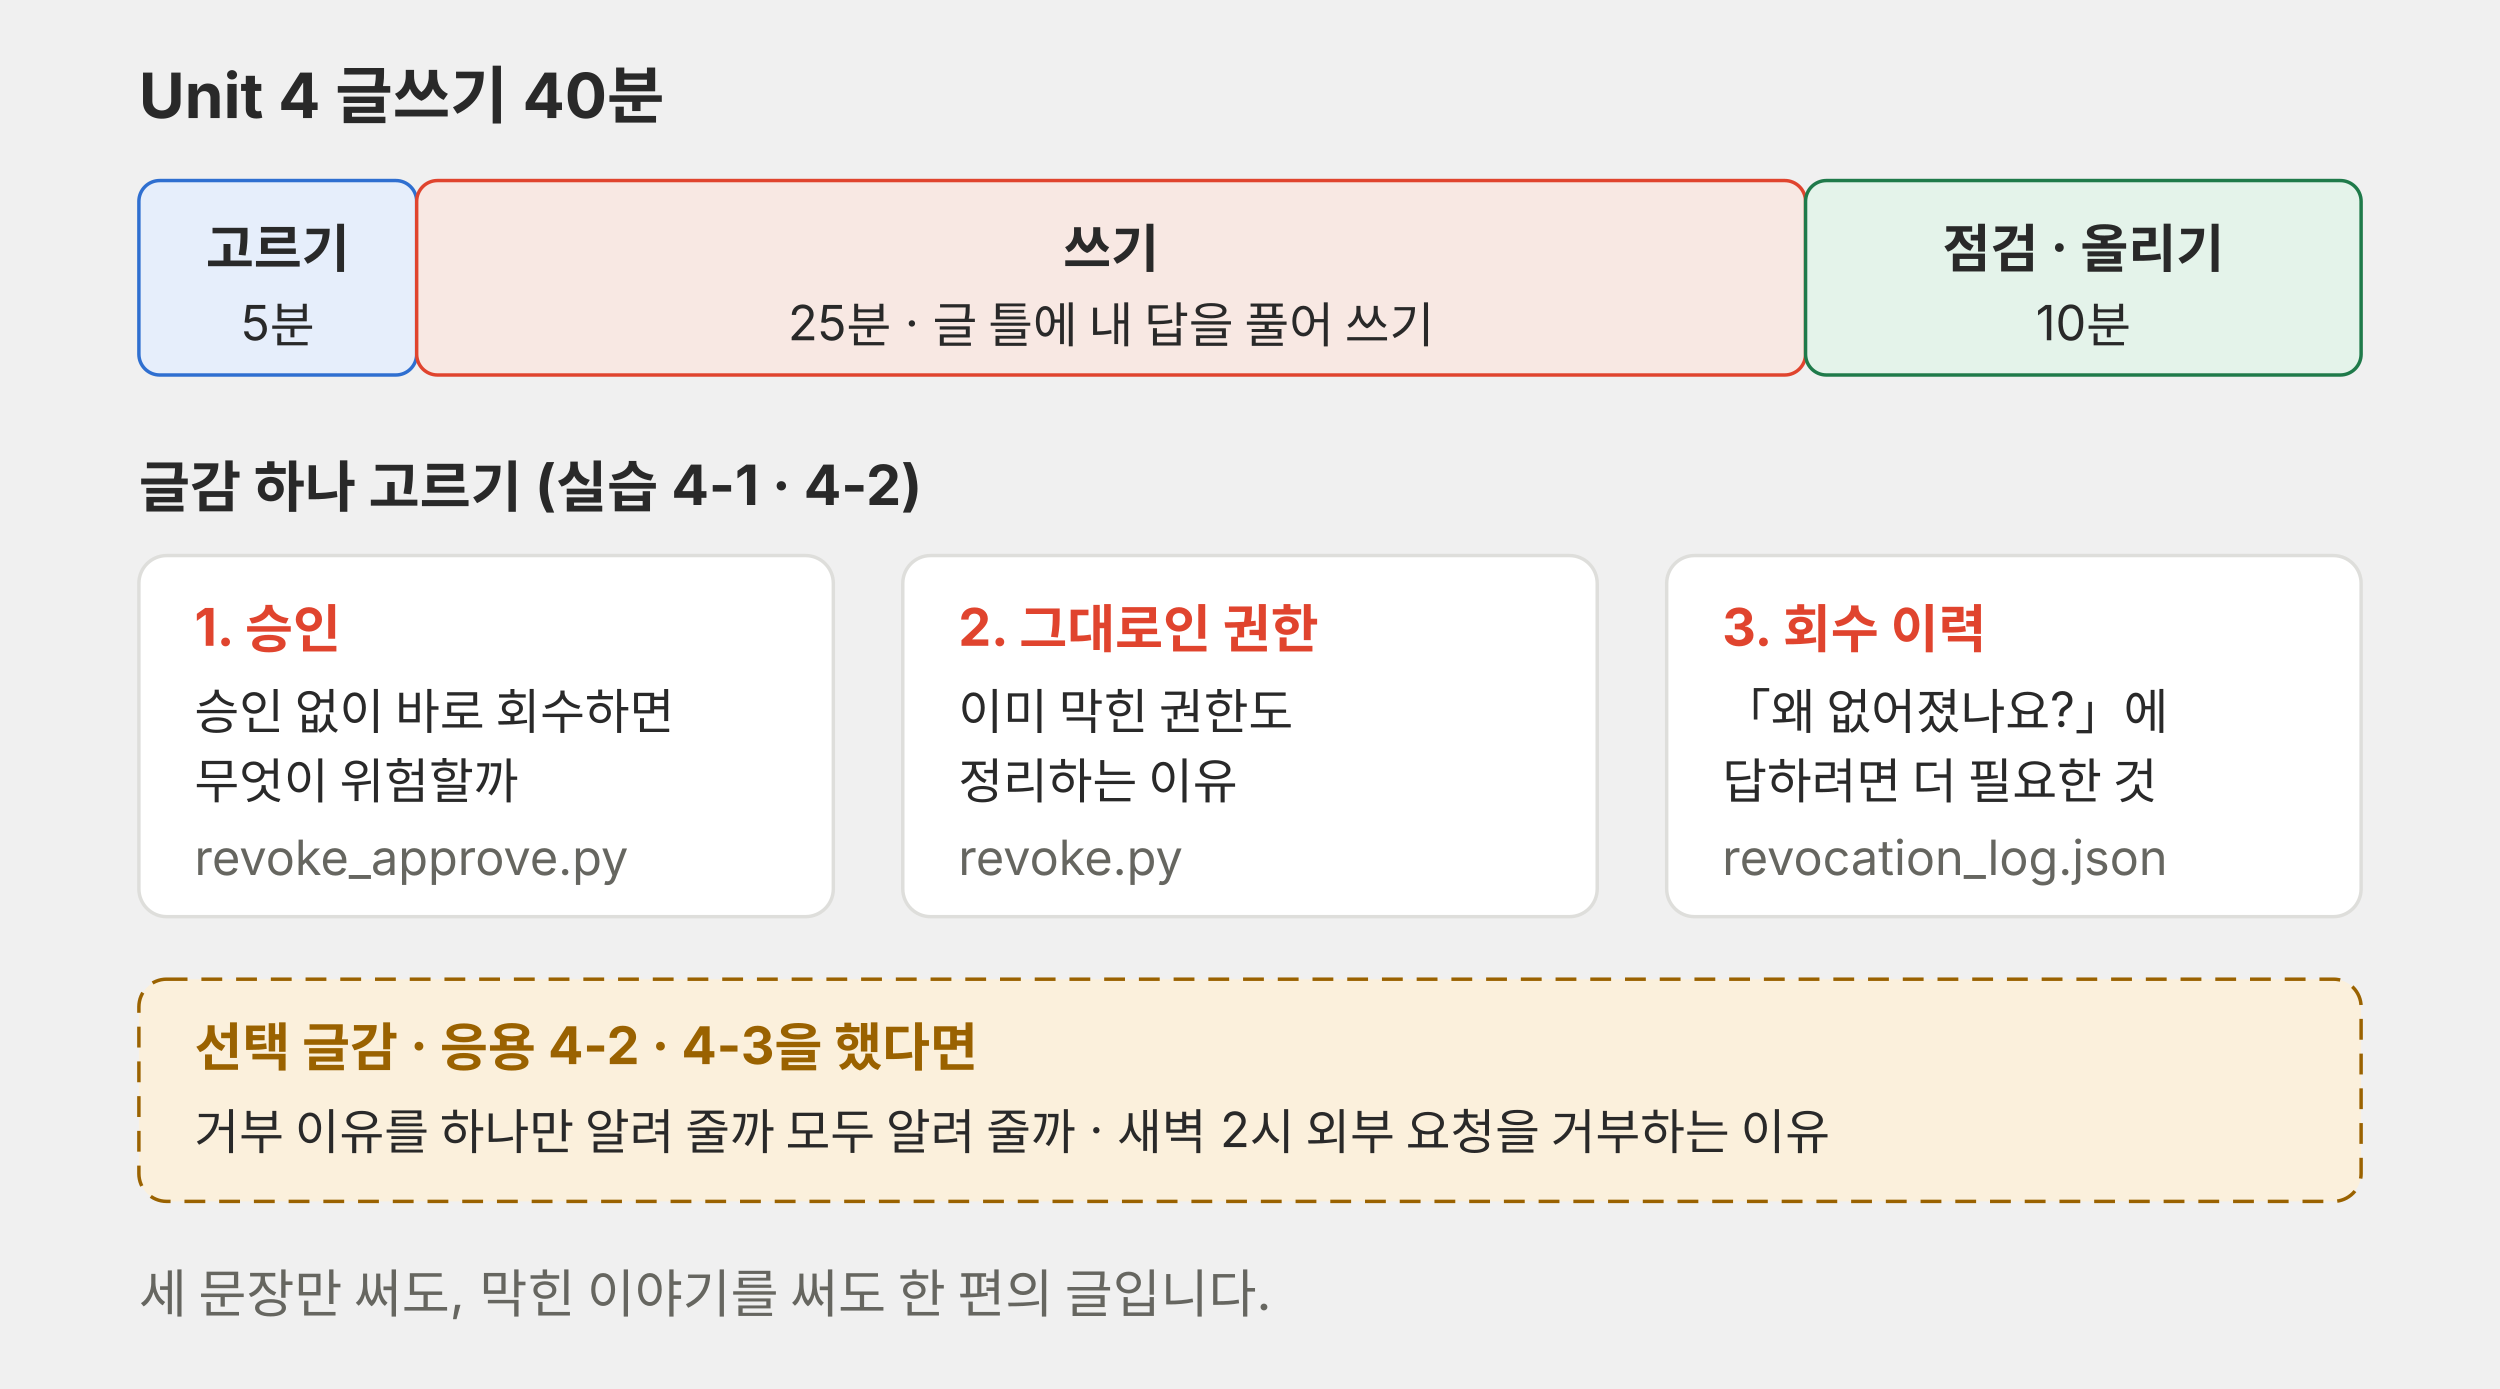
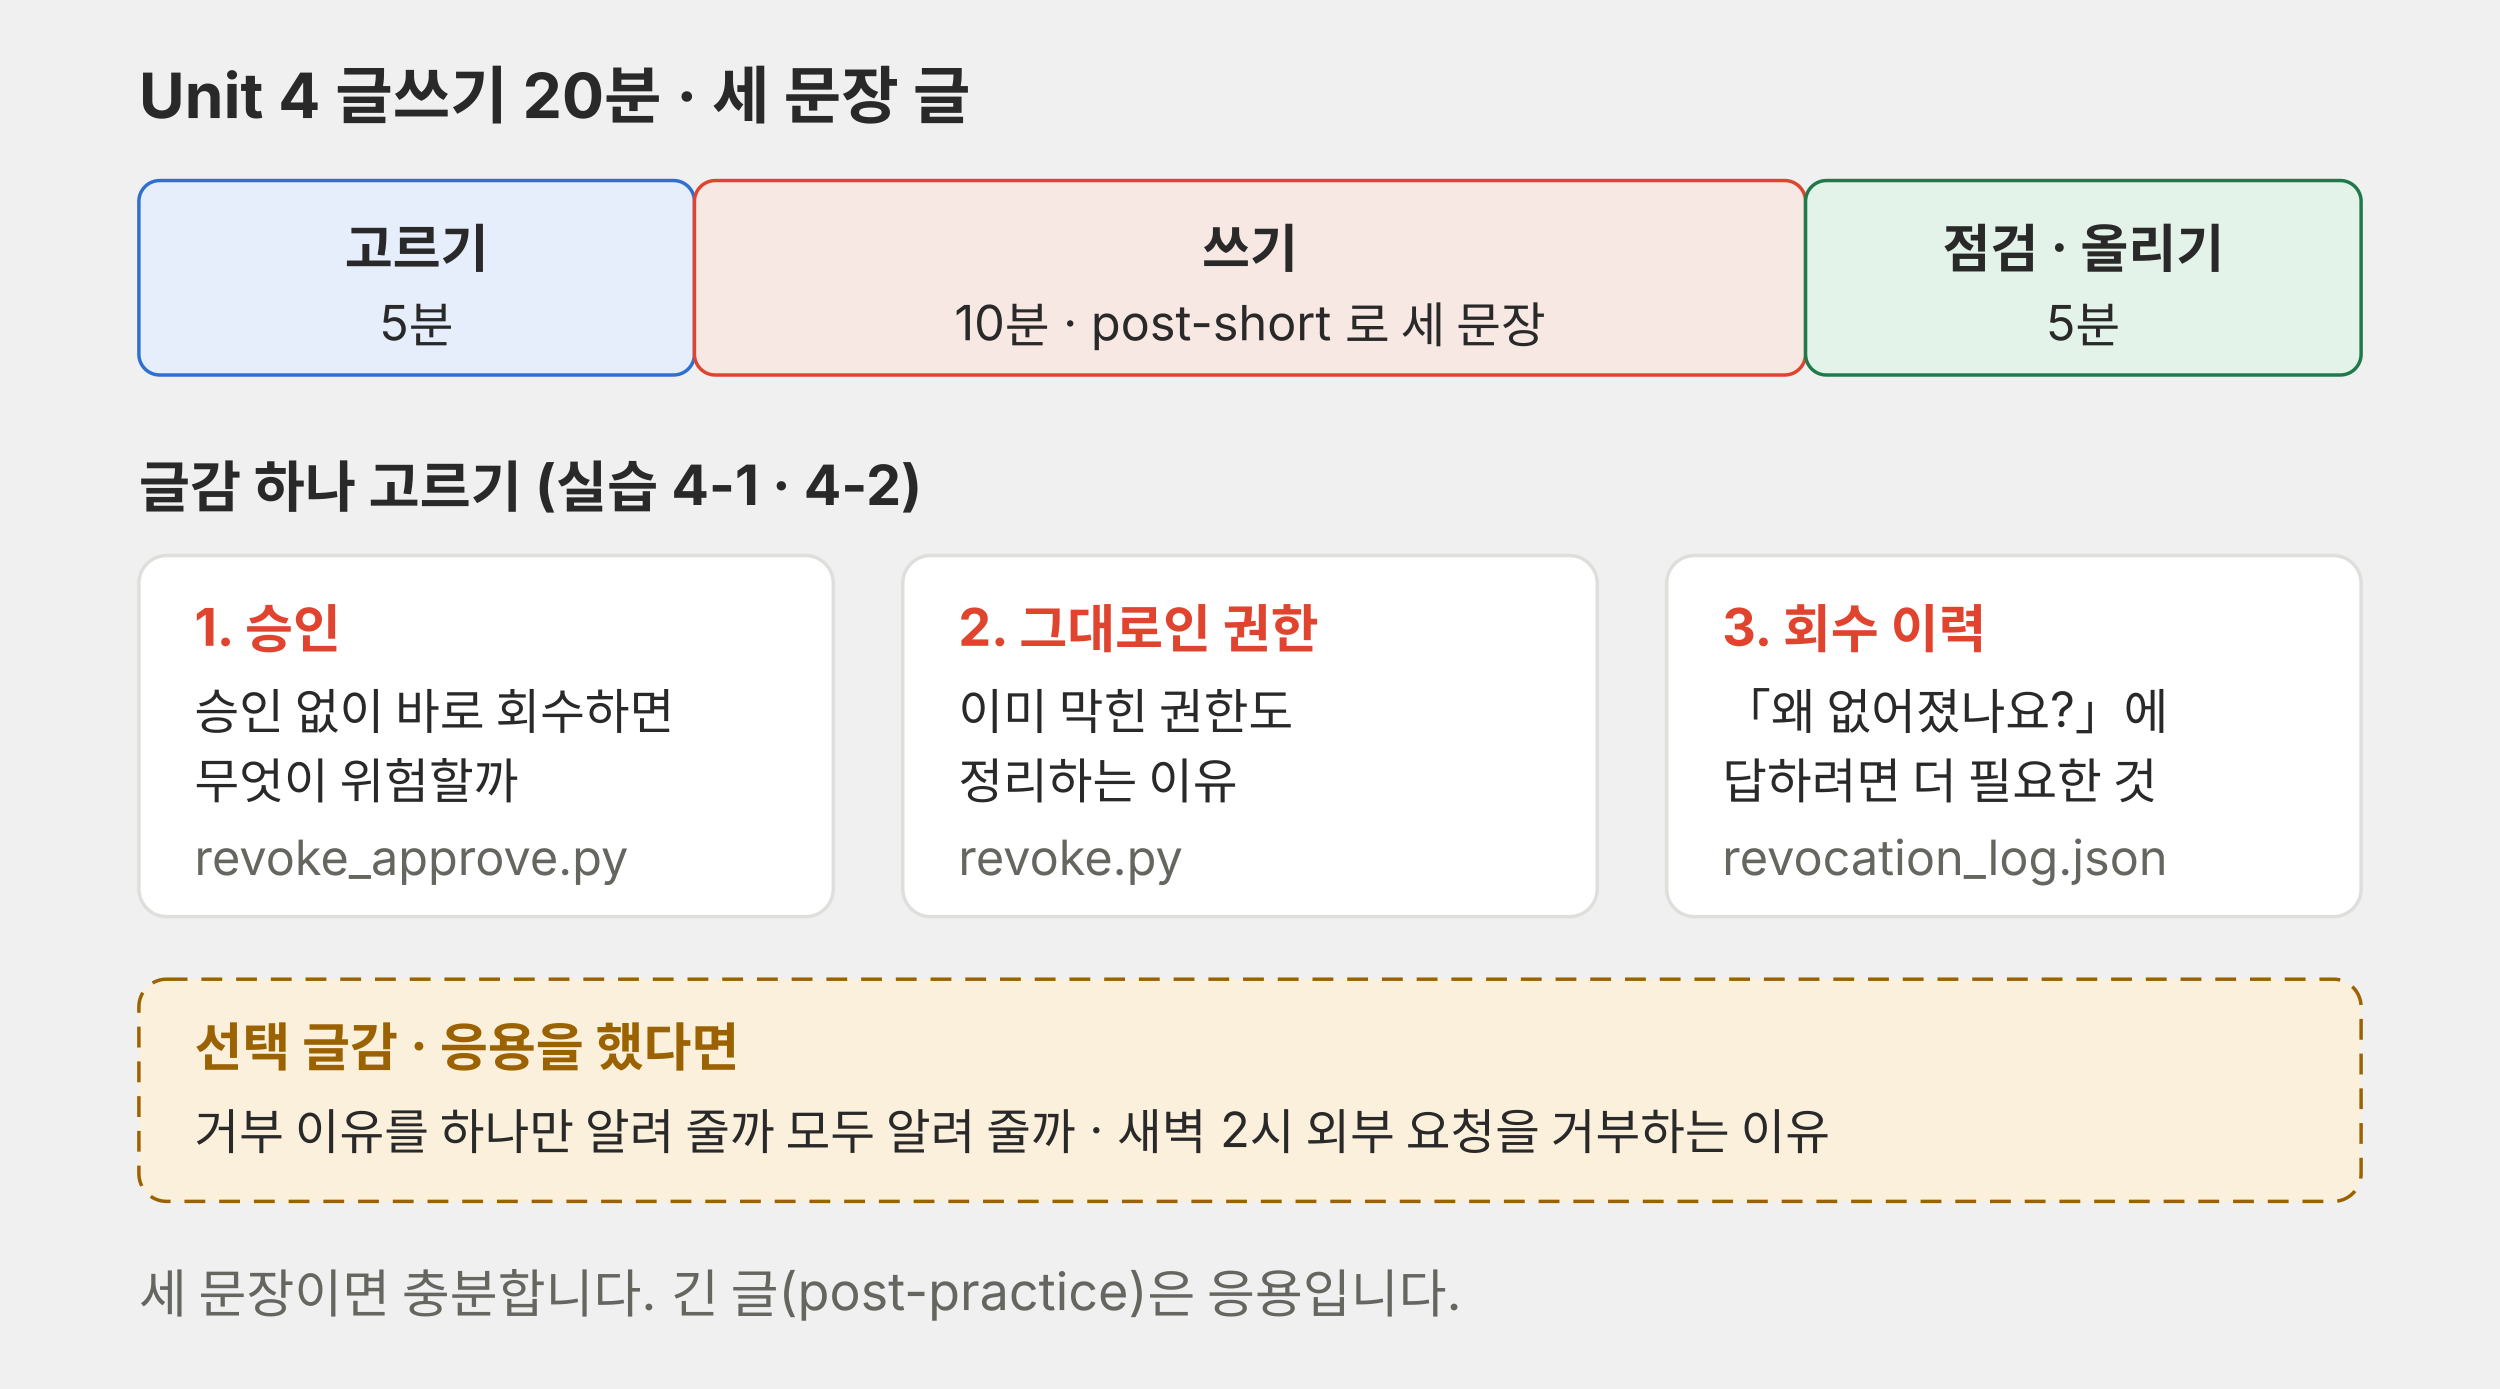
<svg xmlns="http://www.w3.org/2000/svg" viewBox="0 0 720 400" role="img">
  <g font-family="Pretendard, 'Noto Sans KR', -apple-system, 'Segoe UI', sans-serif">
-     <text x="40" y="34" font-size="18" font-weight="700" fill="#292929">Unit 4 글쓰기 40분</text>
-     <rect x="40" y="52" width="80" height="56" rx="6" fill="#e6eefb" stroke="#2f6fd0" />
-     <text x="80" y="77" font-size="15" font-weight="700" fill="#292929" text-anchor="middle">고르기</text>
-     <text x="80" y="98" font-size="14" fill="#292929" text-anchor="middle">5분</text>
-     <rect x="120" y="52" width="400" height="56" rx="6" fill="#f8e8e3" stroke="#e0442e" />
-     <text x="320" y="77" font-size="15" font-weight="700" fill="#292929" text-anchor="middle">쓰기</text>
-     <text x="320" y="98" font-size="14" fill="#292929" text-anchor="middle">25분 · 글 틀에 내 답을 풀어 쓰기</text>
+     <text x="40" y="34" font-size="18" font-weight="700" fill="#292929">Unit 4 글쓰기 20분 · 세 문장 글</text>
+     <rect x="40" y="52" width="160" height="56" rx="6" fill="#e6eefb" stroke="#2f6fd0" />
+     <text x="120" y="77" font-size="15" font-weight="700" fill="#292929" text-anchor="middle">고르기</text>
+     <text x="120" y="98" font-size="14" fill="#292929" text-anchor="middle">5분</text>
+     <rect x="200" y="52" width="320" height="56" rx="6" fill="#f8e8e3" stroke="#e0442e" />
+     <text x="360" y="77" font-size="15" font-weight="700" fill="#292929" text-anchor="middle">쓰기</text>
+     <text x="360" y="98" font-size="14" fill="#292929" text-anchor="middle">10분 · post-short 로 세 문장</text>
    <rect x="520" y="52" width="160" height="56" rx="6" fill="#e4f3ea" stroke="#1f7a4a" />
    <text x="600" y="77" font-size="15" font-weight="700" fill="#292929" text-anchor="middle">점검 · 올리기</text>
-     <text x="600" y="98" font-size="14" fill="#292929" text-anchor="middle">10분</text>
+     <text x="600" y="98" font-size="14" fill="#292929" text-anchor="middle">5분</text>
    <text x="40" y="146" font-size="16" font-weight="700" fill="#292929">글감 하나 고르기 (실습 4-1 · 4-2)</text>
    <rect x="40" y="160" width="200" height="104" rx="8" fill="#ffffff" stroke="#dededb" />
    <text x="56" y="186" font-size="15" font-weight="700" fill="#e0442e">1. 승인</text>
    <text x="56" y="210" font-size="14" fill="#292929">승인 없이 바로 회수하면</text>
    <text x="56" y="230" font-size="14" fill="#292929">무엇이 위험할까</text>
    <text x="56" y="252" font-size="14" fill="#666660">revoke_approve.py</text>
    <rect x="260" y="160" width="200" height="104" rx="8" fill="#ffffff" stroke="#dededb" />
    <text x="276" y="186" font-size="15" font-weight="700" fill="#e0442e">2. 그대로인 권한</text>
    <text x="276" y="210" font-size="14" fill="#292929">이미 막힌 권한도</text>
    <text x="276" y="230" font-size="14" fill="#292929">정리하는 이유</text>
    <text x="276" y="252" font-size="14" fill="#666660">revoke.py</text>
    <rect x="480" y="160" width="200" height="104" rx="8" fill="#ffffff" stroke="#dededb" />
    <text x="496" y="186" font-size="15" font-weight="700" fill="#e0442e">3. 회수 이력</text>
    <text x="496" y="210" font-size="14" fill="#292929">「왜 없어졌나요?」에</text>
    <text x="496" y="230" font-size="14" fill="#292929">답하려면 더 필요한 것</text>
    <text x="496" y="252" font-size="14" fill="#666660">revocation_log.json</text>
    <rect x="40" y="282" width="640" height="64" rx="8" fill="#fbf0dc" stroke="#9a6200" stroke-dasharray="6 4" />
-     <text x="56" y="307" font-size="15" font-weight="700" fill="#9a6200">선택 글감 · 응용 4-2 · 4-3을 했다면</text>
+     <text x="56" y="307" font-size="15" font-weight="700" fill="#9a6200">선택 글감 · 응용을 했다면</text>
    <text x="56" y="331" font-size="14" fill="#292929">거부 이유를 하나만 알려 줄까 모두 알려 줄까 · 새벽 2시 외부 요청을 거부하는 이유</text>
-     <text x="40" y="378" font-size="15" fill="#666660">세 문장만 써도, 막힌 이야기를 써도 한 편의 글입니다.</text>
+     <text x="40" y="378" font-size="15" fill="#666660">세 문장이면 충분합니다. 긴 글(post-practice)은 응용입니다.</text>
  </g>
</svg>
